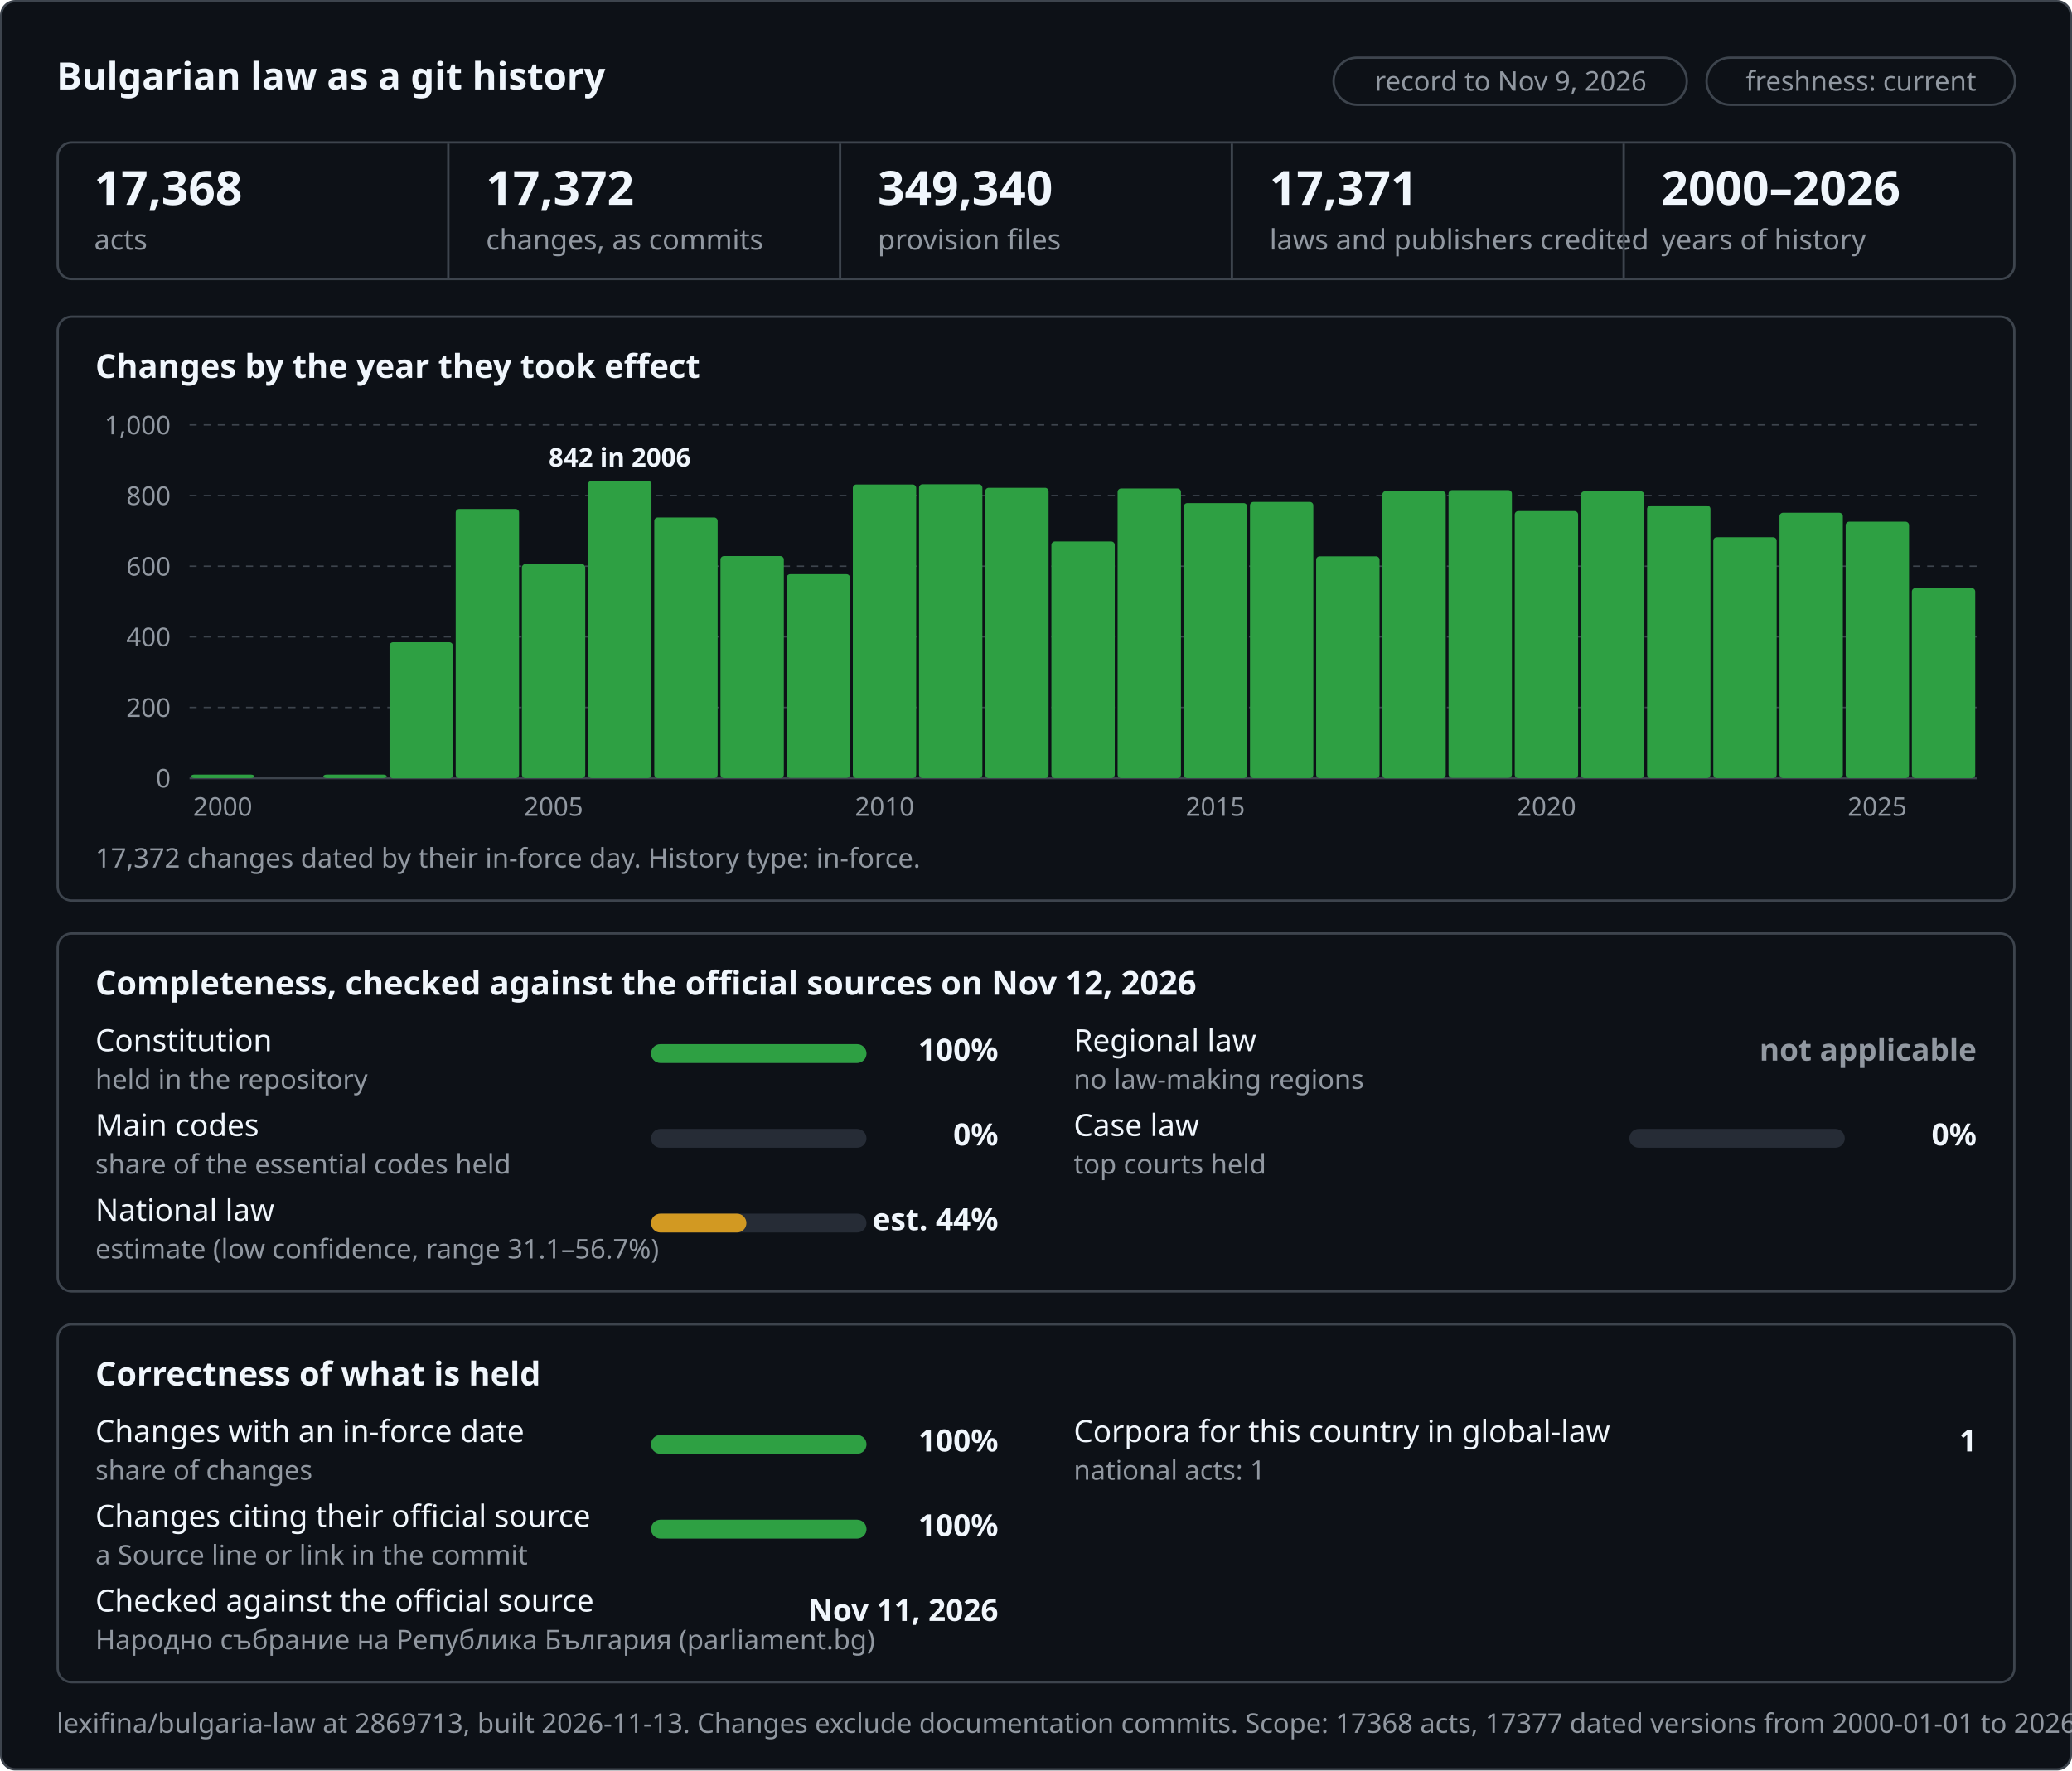
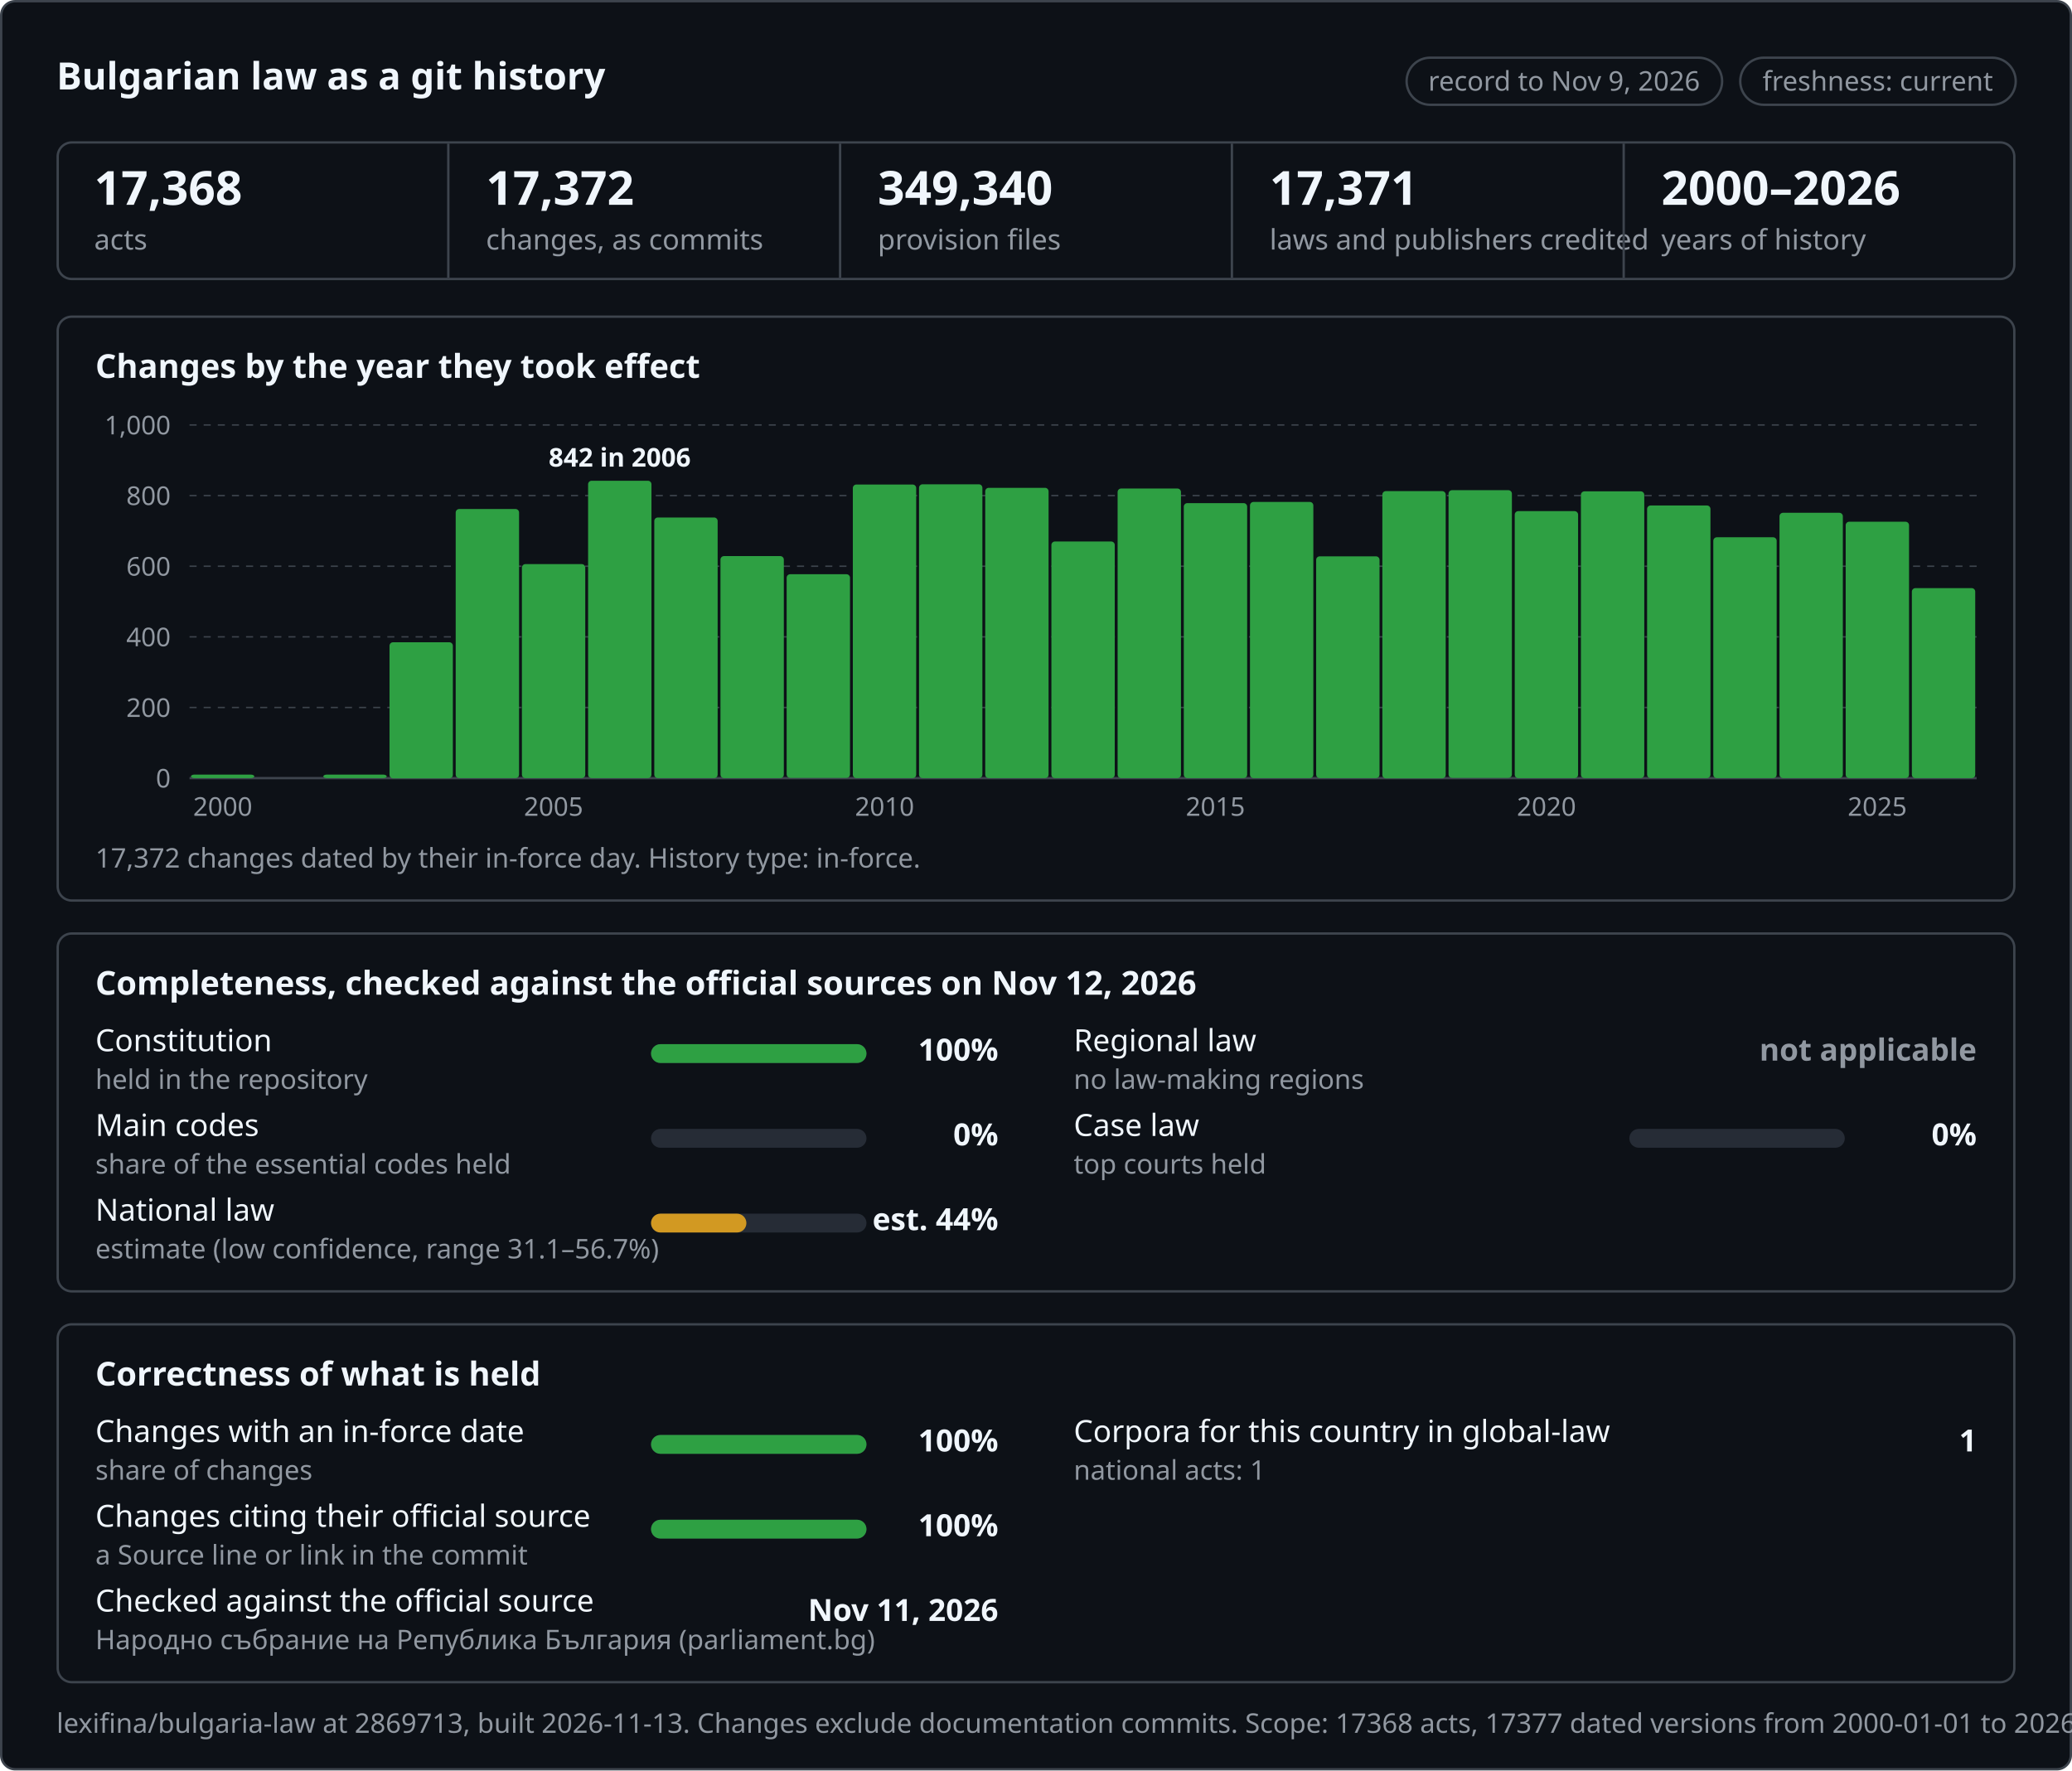
<svg xmlns="http://www.w3.org/2000/svg" width="880" height="752" viewBox="0 0 880 752" font-family="-apple-system,BlinkMacSystemFont,Segoe UI,Noto Sans,Helvetica,Arial,sans-serif">
  <rect x="0.5" y="0.5" width="879" height="751" rx="6" fill="#0d1117" stroke="#3d444d" />
  <text x="24" y="38" font-size="16" font-weight="600" fill="#f0f6fc">Bulgarian law as a git history</text>
-   <rect x="566.4" y="24.5" width="150" height="20" rx="10" fill="none" stroke="#3d444d" />
-   <text x="641.6" y="38.5" font-size="11.5" font-weight="500" text-anchor="middle" fill="#9198a1">record to Nov 9, 2026</text>
-   <rect x="724.8" y="24.5" width="131" height="20" rx="10" fill="none" stroke="#3d444d" />
-   <text x="790.4" y="38.5" font-size="11.5" font-weight="500" text-anchor="middle" fill="#9198a1">freshness: current</text>
+   <rect x="597.4" y="24.5" width="134" height="20" rx="10" fill="none" stroke="#3d444d" />
+   <text x="664.3" y="38.5" font-size="11.5" font-weight="500" text-anchor="middle" fill="#9198a1">record to Nov 9, 2026</text>
+   <rect x="739.1" y="24.5" width="117" height="20" rx="10" fill="none" stroke="#3d444d" />
+   <text x="797.5" y="38.5" font-size="11.5" font-weight="500" text-anchor="middle" fill="#9198a1">freshness: current</text>
  <rect x="24.5" y="60.5" width="831" height="58" rx="6" fill="#0d1117" stroke="#3d444d" />
  <text x="40.0" y="87" font-size="20" font-weight="600" fill="#f0f6fc">17,368</text>
  <text x="40.0" y="106" font-size="12" fill="#9198a1">acts</text>
  <line x1="190.4" y1="61" x2="190.4" y2="118" stroke="#3d444d" />
  <text x="206.4" y="87" font-size="20" font-weight="600" fill="#f0f6fc">17,372</text>
  <text x="206.4" y="106" font-size="12" fill="#9198a1">changes, as commits</text>
  <line x1="356.8" y1="61" x2="356.8" y2="118" stroke="#3d444d" />
  <text x="372.8" y="87" font-size="20" font-weight="600" fill="#f0f6fc">349,340</text>
  <text x="372.8" y="106" font-size="12" fill="#9198a1">provision files</text>
  <line x1="523.2" y1="61" x2="523.2" y2="118" stroke="#3d444d" />
  <text x="539.2" y="87" font-size="20" font-weight="600" fill="#f0f6fc">17,371</text>
-   <text x="539.2" y="106" font-size="12" fill="#9198a1">laws and publishers credited</text>
+   <text x="539.2" y="106" font-size="12" fill="#9198a1" textLength="142" lengthAdjust="spacingAndGlyphs">laws and publishers credited</text>
  <line x1="689.6" y1="61" x2="689.6" y2="118" stroke="#3d444d" />
  <text x="705.6" y="87" font-size="20" font-weight="600" fill="#f0f6fc">2000–2026</text>
  <text x="705.6" y="106" font-size="12" fill="#9198a1">years of history</text>
  <rect x="24.5" y="134.5" width="831" height="248" rx="6" fill="#0d1117" stroke="#3d444d" />
  <text x="40.5" y="160.5" font-size="14" font-weight="600" fill="#f0f6fc">Changes by the year they took effect</text>
  <line x1="80.5" y1="330.5" x2="839.5" y2="330.5" stroke="#3d444d" stroke-width="1" />
  <text x="72.5" y="334.5" font-size="11" text-anchor="end" fill="#9198a1">0</text>
  <line x1="80.5" y1="300.5" x2="839.5" y2="300.5" stroke="#3d444d" stroke-width="0.6" stroke-dasharray="3 3" />
  <text x="72.5" y="304.5" font-size="11" text-anchor="end" fill="#9198a1">200</text>
  <line x1="80.5" y1="270.5" x2="839.5" y2="270.5" stroke="#3d444d" stroke-width="0.6" stroke-dasharray="3 3" />
  <text x="72.5" y="274.5" font-size="11" text-anchor="end" fill="#9198a1">400</text>
  <line x1="80.5" y1="240.5" x2="839.5" y2="240.5" stroke="#3d444d" stroke-width="0.6" stroke-dasharray="3 3" />
  <text x="72.5" y="244.5" font-size="11" text-anchor="end" fill="#9198a1">600</text>
  <line x1="80.5" y1="210.5" x2="839.5" y2="210.5" stroke="#3d444d" stroke-width="0.6" stroke-dasharray="3 3" />
  <text x="72.5" y="214.5" font-size="11" text-anchor="end" fill="#9198a1">800</text>
  <line x1="80.5" y1="180.5" x2="839.5" y2="180.5" stroke="#3d444d" stroke-width="0.6" stroke-dasharray="3 3" />
  <text x="72.5" y="184.5" font-size="11" text-anchor="end" fill="#9198a1">1,000</text>
  <rect x="81.10" y="329.0" width="26.91" height="1.5" rx="1.5" fill="#2ea043" />
  <text x="94.6" y="346.5" font-size="11" text-anchor="middle" fill="#9198a1">2000</text>
  <rect x="137.32" y="329.0" width="26.91" height="1.5" rx="1.5" fill="#2ea043" />
  <rect x="165.43" y="272.8" width="26.91" height="57.8" rx="1.5" fill="#2ea043" />
  <rect x="193.54" y="216.2" width="26.91" height="114.3" rx="1.5" fill="#2ea043" />
  <rect x="221.66" y="239.6" width="26.91" height="90.9" rx="1.5" fill="#2ea043" />
  <text x="235.1" y="346.5" font-size="11" text-anchor="middle" fill="#9198a1">2005</text>
  <rect x="249.77" y="204.2" width="26.91" height="126.3" rx="1.5" fill="#2ea043" />
  <text x="263.2" y="198.2" font-size="11" font-weight="600" text-anchor="middle" fill="#f0f6fc">842 in 2006</text>
  <rect x="277.88" y="219.8" width="26.91" height="110.7" rx="1.5" fill="#2ea043" />
  <rect x="305.99" y="236.2" width="26.91" height="94.3" rx="1.5" fill="#2ea043" />
  <rect x="334.10" y="243.9" width="26.91" height="86.5" rx="1.5" fill="#2ea043" />
  <rect x="362.21" y="205.8" width="26.91" height="124.7" rx="1.5" fill="#2ea043" />
  <text x="375.7" y="346.5" font-size="11" text-anchor="middle" fill="#9198a1">2010</text>
  <rect x="390.32" y="205.7" width="26.91" height="124.8" rx="1.5" fill="#2ea043" />
  <rect x="418.43" y="207.2" width="26.91" height="123.3" rx="1.5" fill="#2ea043" />
  <rect x="446.54" y="230.0" width="26.91" height="100.5" rx="1.5" fill="#2ea043" />
  <rect x="474.66" y="207.5" width="26.91" height="123.0" rx="1.5" fill="#2ea043" />
  <rect x="502.77" y="213.7" width="26.91" height="116.8" rx="1.5" fill="#2ea043" />
  <text x="516.2" y="346.5" font-size="11" text-anchor="middle" fill="#9198a1">2015</text>
  <rect x="530.88" y="213.2" width="26.91" height="117.3" rx="1.5" fill="#2ea043" />
  <rect x="558.99" y="236.3" width="26.91" height="94.2" rx="1.5" fill="#2ea043" />
  <rect x="587.10" y="208.6" width="26.91" height="122.0" rx="1.5" fill="#2ea043" />
  <rect x="615.21" y="208.2" width="26.91" height="122.2" rx="1.5" fill="#2ea043" />
  <rect x="643.32" y="217.1" width="26.91" height="113.4" rx="1.5" fill="#2ea043" />
  <text x="656.8" y="346.5" font-size="11" text-anchor="middle" fill="#9198a1">2020</text>
  <rect x="671.43" y="208.7" width="26.91" height="121.8" rx="1.5" fill="#2ea043" />
  <rect x="699.54" y="214.7" width="26.91" height="115.8" rx="1.5" fill="#2ea043" />
  <rect x="727.66" y="228.2" width="26.91" height="102.3" rx="1.5" fill="#2ea043" />
  <rect x="755.77" y="217.8" width="26.91" height="112.7" rx="1.5" fill="#2ea043" />
  <rect x="783.88" y="221.6" width="26.91" height="108.9" rx="1.5" fill="#2ea043" />
  <text x="797.3" y="346.5" font-size="11" text-anchor="middle" fill="#9198a1">2025</text>
  <rect x="811.99" y="249.8" width="26.91" height="80.7" rx="1.5" fill="#2ea043" />
  <text x="40.5" y="368.5" font-size="11.5" fill="#9198a1">17,372 changes dated by their in-force day. History type: in-force.</text>
  <rect x="24.5" y="396.5" width="831" height="152" rx="6" fill="#0d1117" stroke="#3d444d" />
  <text x="40.5" y="422.5" font-size="14" font-weight="600" fill="#f0f6fc">Completeness, checked against the official sources on Nov 12, 2026</text>
  <text x="40.5" y="446.5" font-size="13" fill="#f0f6fc">Constitution</text>
  <text x="40.5" y="462.5" font-size="11.5" fill="#9198a1">held in the repository</text>
  <g>
    <rect x="276.5" y="443.5" width="91.5" height="8" rx="4" fill="#262c36" />
    <rect x="276.5" y="443.5" width="91.5" height="8" rx="4" fill="#2ea043" />
  </g>
  <text x="424.0" y="450.5" font-size="13" font-weight="600" text-anchor="end" fill="#f0f6fc">100%</text>
  <text x="40.5" y="482.5" font-size="13" fill="#f0f6fc">Main codes</text>
  <text x="40.5" y="498.5" font-size="11.5" fill="#9198a1">share of the essential codes held</text>
  <g>
    <rect x="276.5" y="479.5" width="91.5" height="8" rx="4" fill="#262c36" />
  </g>
  <text x="424.0" y="486.5" font-size="13" font-weight="600" text-anchor="end" fill="#f0f6fc">0%</text>
  <text x="40.5" y="518.5" font-size="13" fill="#f0f6fc">National law</text>
  <text x="40.5" y="534.5" font-size="11.5" fill="#9198a1">estimate (low confidence, range 31.1–56.7%)</text>
  <g>
    <rect x="276.5" y="515.5" width="91.5" height="8" rx="4" fill="#262c36" />
    <rect x="276.5" y="515.5" width="40.5" height="8" rx="4" fill="#d29922" />
  </g>
  <text x="424.0" y="522.5" font-size="13" font-weight="600" text-anchor="end" fill="#f0f6fc">est. 44%</text>
  <text x="456.0" y="446.5" font-size="13" fill="#f0f6fc">Regional law</text>
  <text x="456.0" y="462.5" font-size="11.5" fill="#9198a1">no law-making regions</text>
  <text x="839.5" y="450.5" font-size="13" font-weight="600" text-anchor="end" fill="#9198a1">not applicable</text>
  <text x="456.0" y="482.5" font-size="13" fill="#f0f6fc">Case law</text>
  <text x="456.0" y="498.5" font-size="11.5" fill="#9198a1">top courts held</text>
  <g>
    <rect x="692.0" y="479.5" width="91.5" height="8" rx="4" fill="#262c36" />
  </g>
  <text x="839.5" y="486.5" font-size="13" font-weight="600" text-anchor="end" fill="#f0f6fc">0%</text>
  <rect x="24.5" y="562.5" width="831" height="152" rx="6" fill="#0d1117" stroke="#3d444d" />
  <text x="40.5" y="588.5" font-size="14" font-weight="600" fill="#f0f6fc">Correctness of what is held</text>
  <text x="40.5" y="612.5" font-size="13" fill="#f0f6fc">Changes with an in-force date</text>
  <text x="40.5" y="628.5" font-size="11.5" fill="#9198a1">share of changes</text>
  <g>
    <rect x="276.5" y="609.5" width="91.5" height="8" rx="4" fill="#262c36" />
    <rect x="276.5" y="609.5" width="91.5" height="8" rx="4" fill="#2ea043" />
  </g>
  <text x="424.0" y="616.5" font-size="13" font-weight="600" text-anchor="end" fill="#f0f6fc">100%</text>
  <text x="40.5" y="648.5" font-size="13" fill="#f0f6fc">Changes citing their official source</text>
  <text x="40.5" y="664.5" font-size="11.5" fill="#9198a1">a Source line or link in the commit</text>
  <g>
    <rect x="276.5" y="645.5" width="91.5" height="8" rx="4" fill="#262c36" />
    <rect x="276.5" y="645.5" width="91.5" height="8" rx="4" fill="#2ea043" />
  </g>
  <text x="424.0" y="652.5" font-size="13" font-weight="600" text-anchor="end" fill="#f0f6fc">100%</text>
  <text x="40.5" y="684.5" font-size="13" fill="#f0f6fc">Checked against the official source</text>
  <text x="40.5" y="700.5" font-size="11.5" fill="#9198a1">Народно събрание на Република България (parliament.bg)</text>
  <text x="424.0" y="688.5" font-size="13" font-weight="600" text-anchor="end" fill="#f0f6fc">Nov 11, 2026</text>
  <text x="456.0" y="612.5" font-size="13" fill="#f0f6fc">Corpora for this country in global-law</text>
  <text x="456.0" y="628.5" font-size="11.5" fill="#9198a1">national acts: 1</text>
  <text x="839.5" y="616.5" font-size="13" font-weight="600" text-anchor="end" fill="#f0f6fc">1</text>
-   <text x="24" y="736" font-size="11.5" fill="#9198a1">lexifina/bulgaria-law at 2869713, built 2026-11-13. Changes exclude documentation commits. Scope: 17368 acts, 17377 dated versions from 2000-01-01 to 2026-11-09</text>
+   <text x="24" y="736" font-size="11.5" fill="#9198a1" textLength="832" lengthAdjust="spacingAndGlyphs">lexifina/bulgaria-law at 2869713, built 2026-11-13. Changes exclude documentation commits. Scope: 17368 acts, 17377 dated versions from 2000-01-01 to 2026-11-09</text>
</svg>
